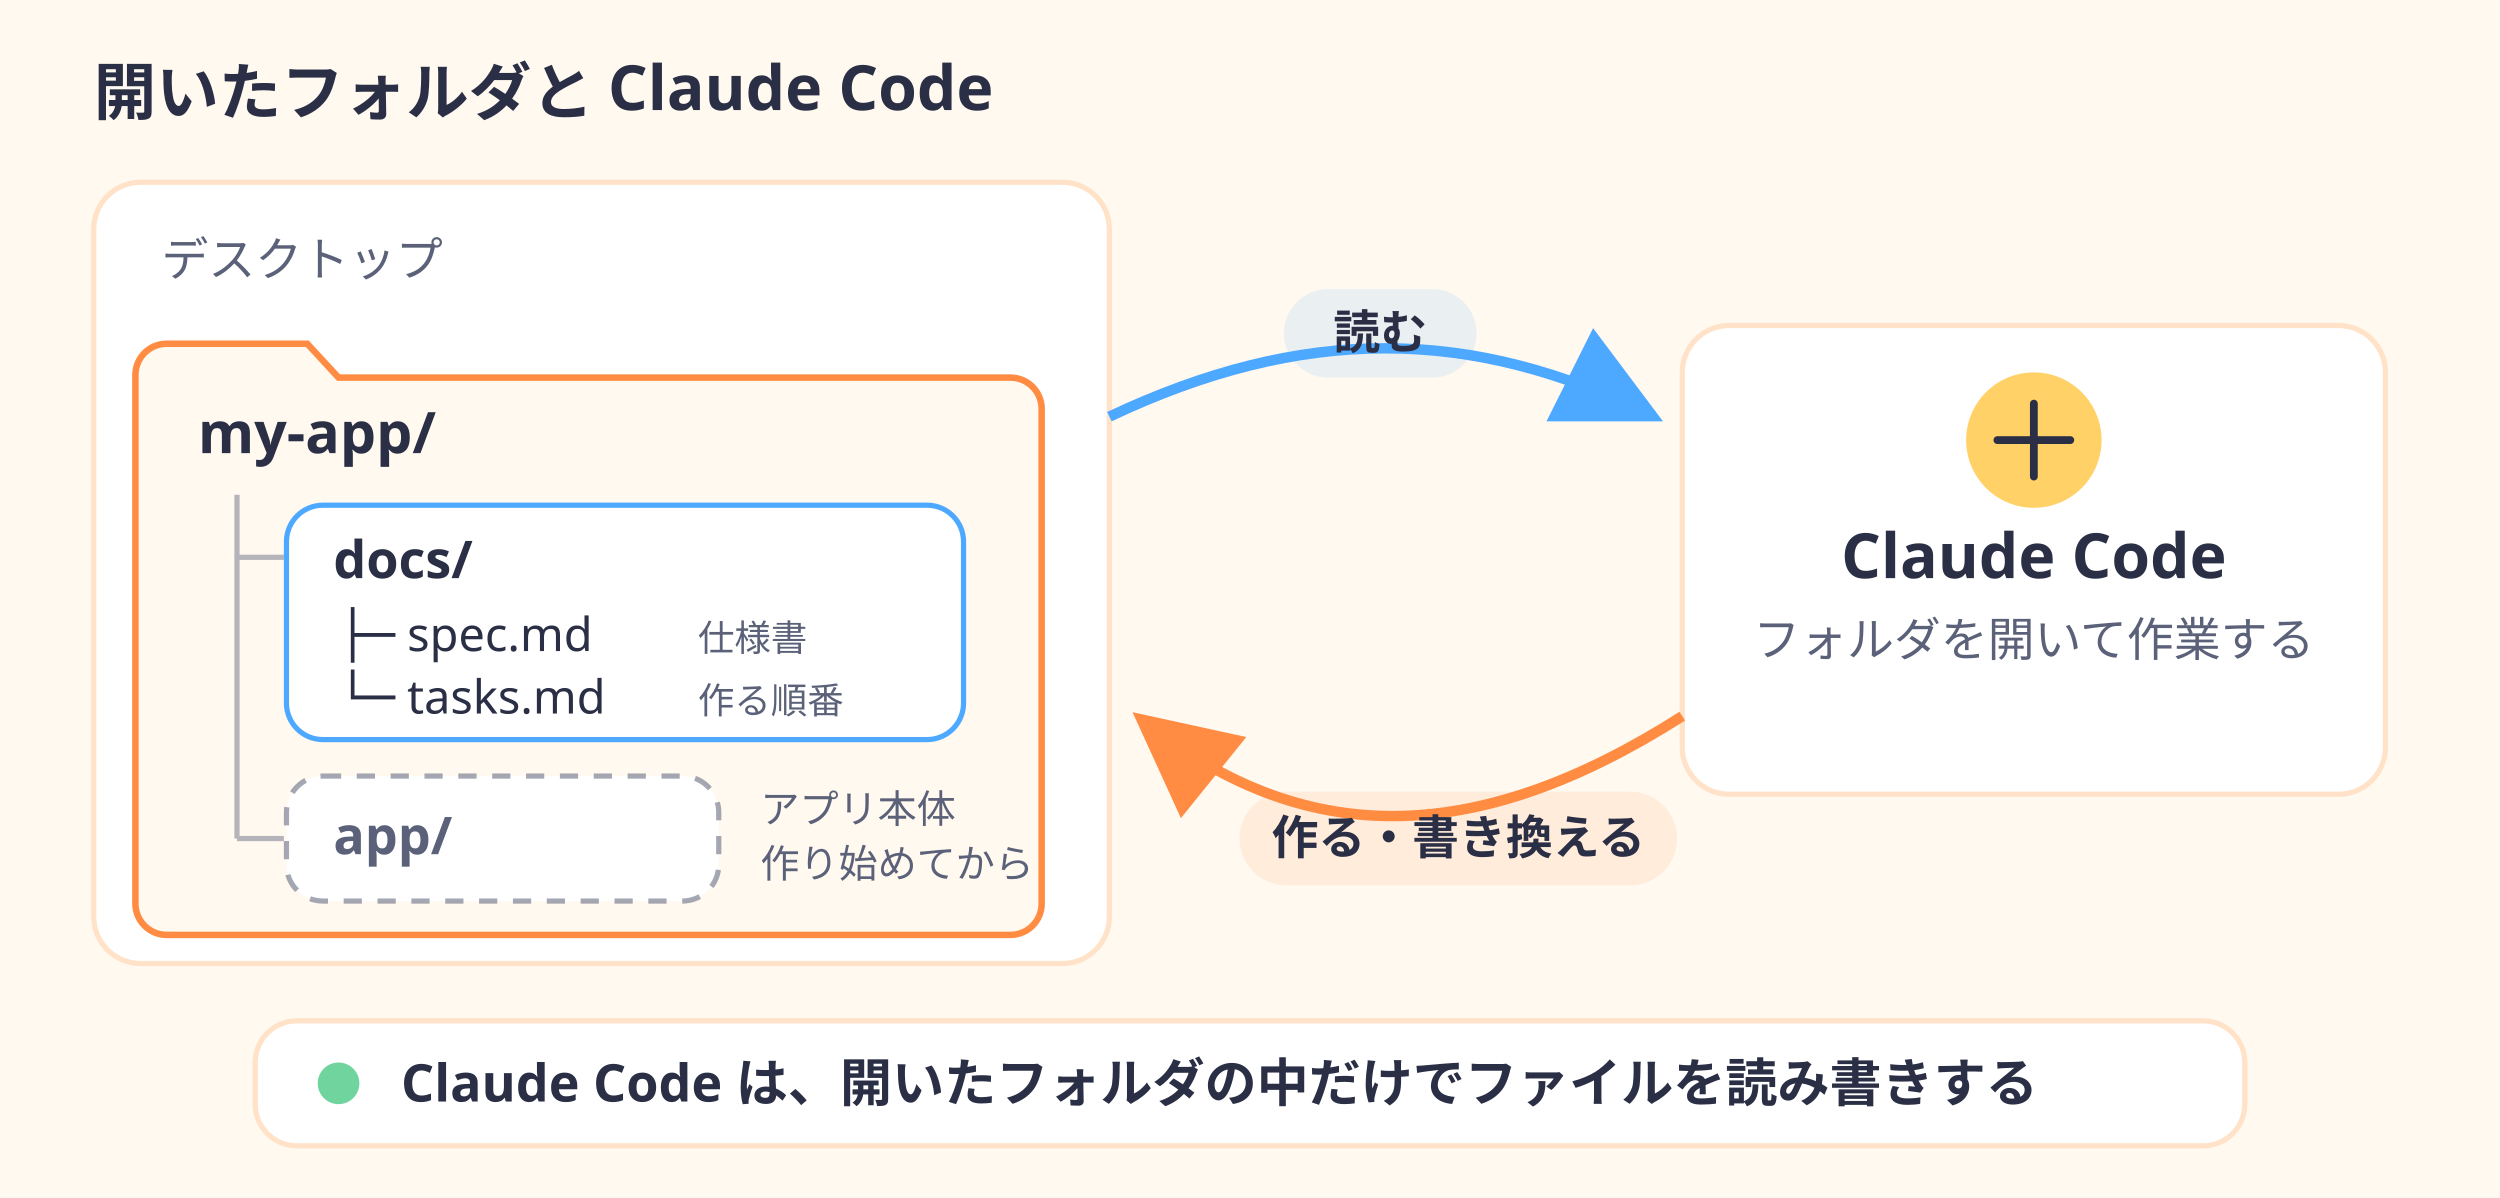
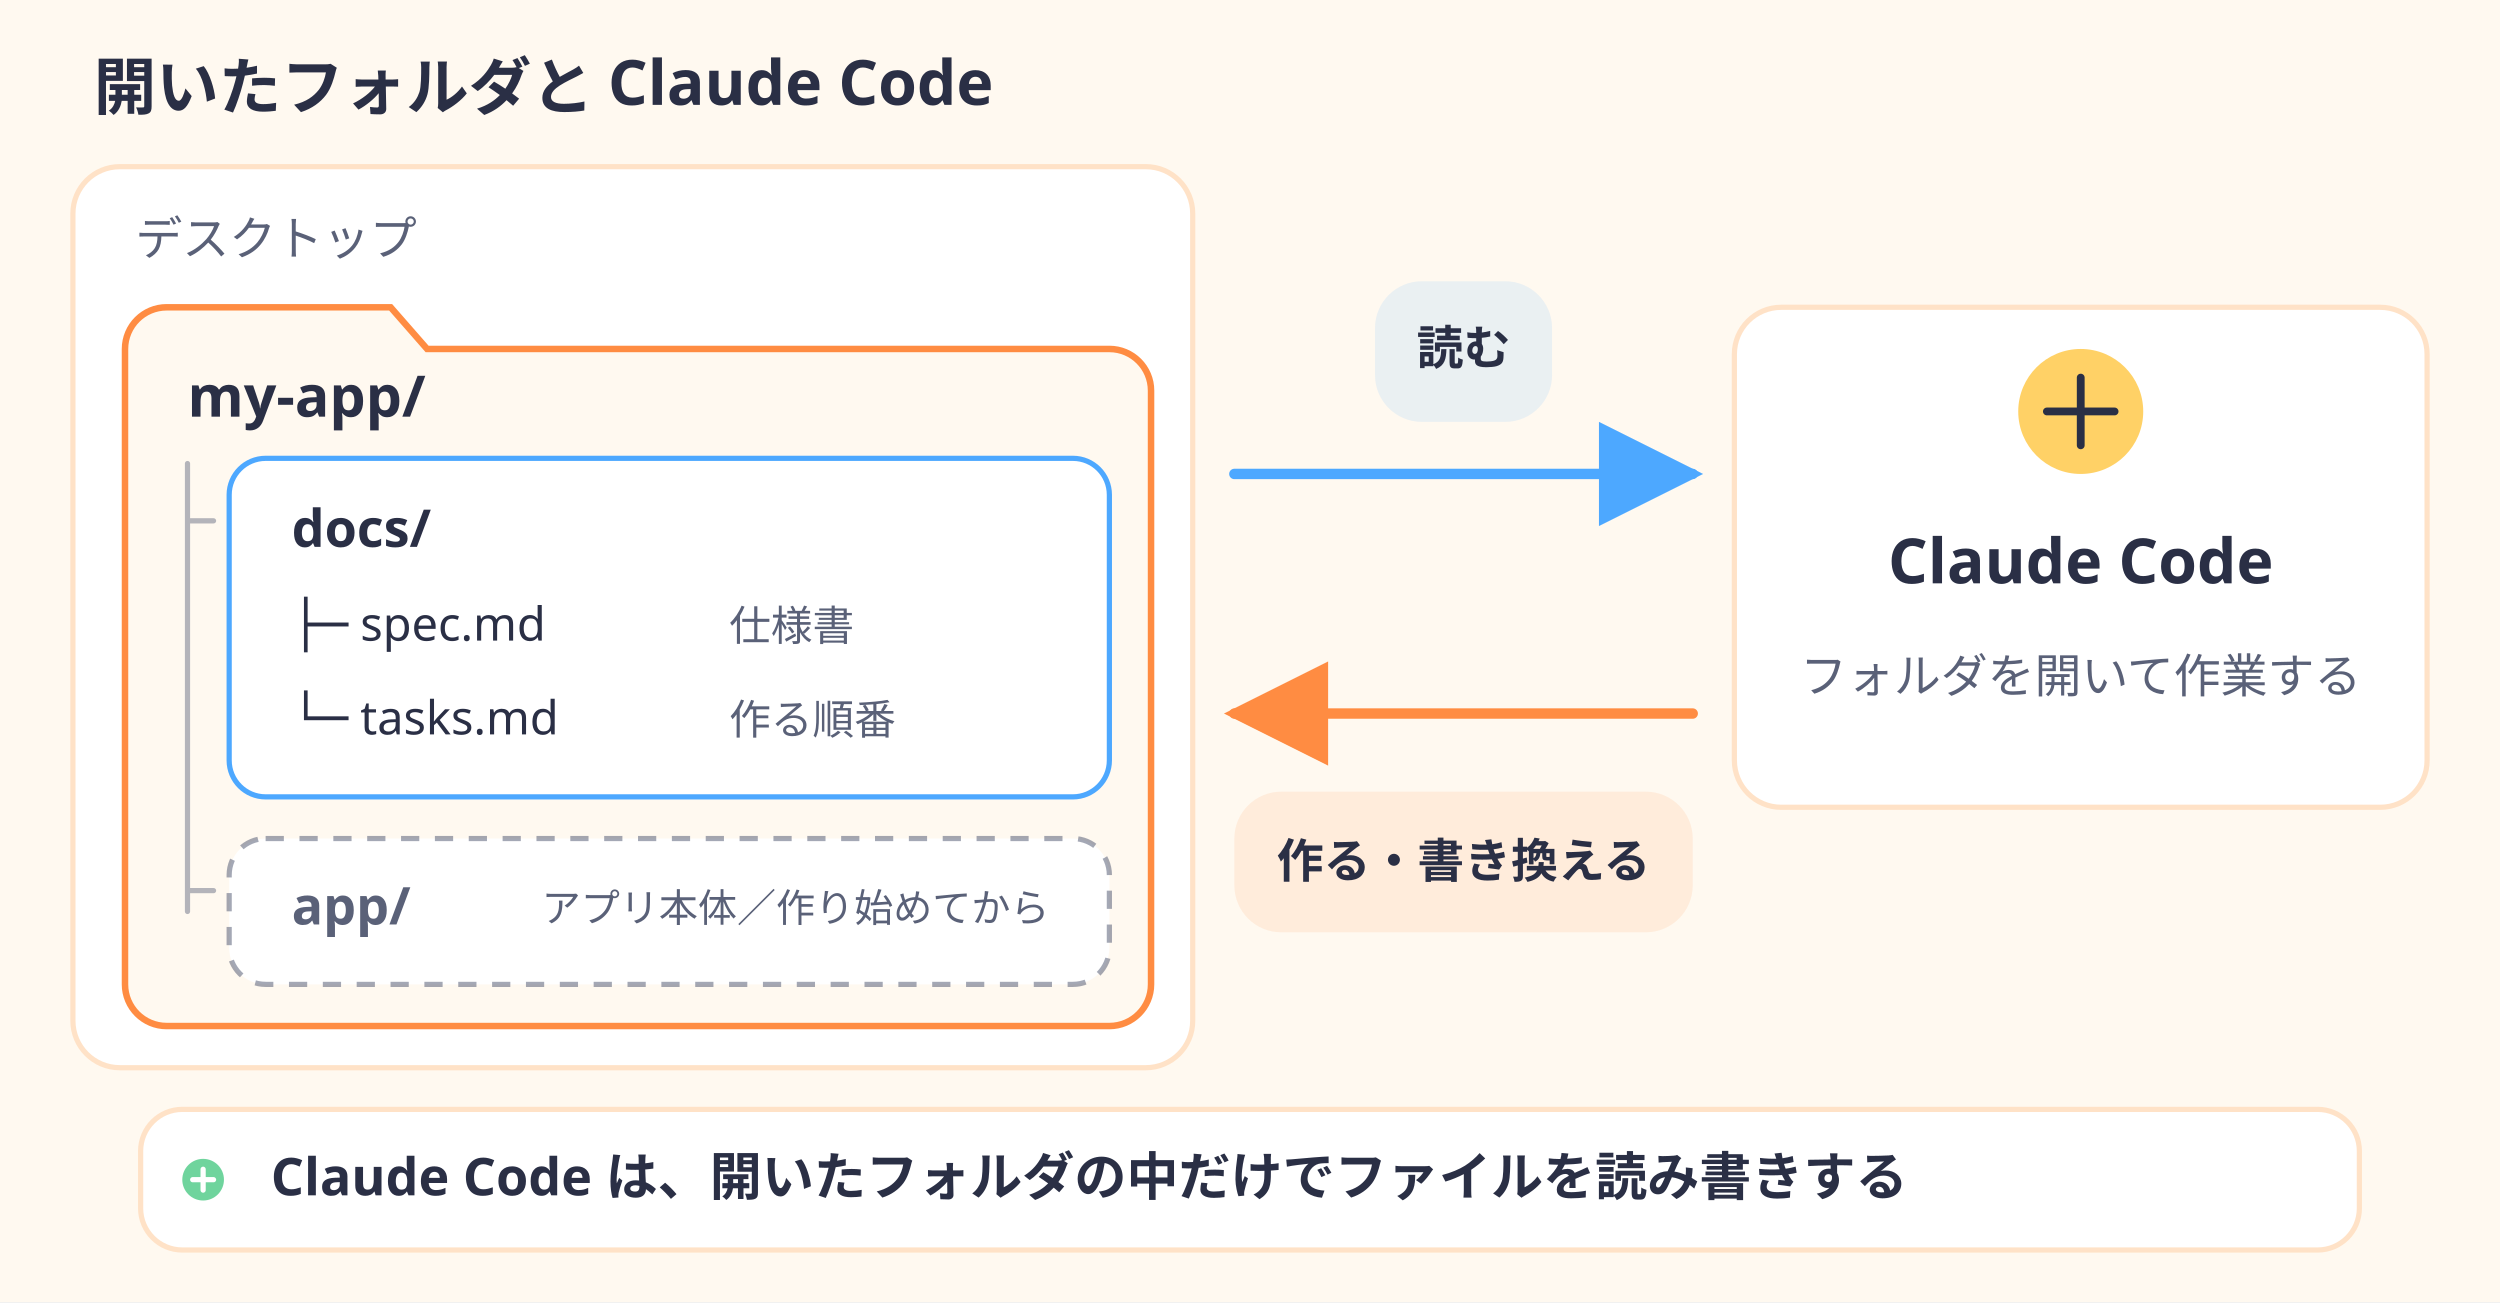
- <svg xmlns="http://www.w3.org/2000/svg" viewBox="0 0 960 460" role="img" aria-labelledby="title desc">
+ <svg xmlns="http://www.w3.org/2000/svg" viewBox="0 0 960 500" role="img" aria-labelledby="title desc">
  <defs>
    <marker id="arrow-blue" markerWidth="10" markerHeight="10" refX="9" refY="5" orient="auto" markerUnits="strokeWidth">
-       <path d="M0,0 L10,5 L0,10 Z" fill="#4DA8FF" />
+       <path d="M0 0L10 5L0 10Z" fill="#4DA8FF" />
    </marker>
    <marker id="arrow-orange" markerWidth="10" markerHeight="10" refX="9" refY="5" orient="auto" markerUnits="strokeWidth">
-       <path d="M0,0 L10,5 L0,10 Z" fill="#FF8C42" />
+       <path d="M0 0L10 5L0 10Z" fill="#FF8C42" />
    </marker>
  </defs>
-   <rect width="960" height="460" fill="#FFF9F0" />
+   <rect width="960" height="500" fill="#FFF9F0" />
  <g font-family="'Hiragino Kaku Gothic ProN','Hiragino Sans','Noto Sans JP',sans-serif" fill="#2A2F45">
-     <text x="36" y="44" font-size="24" font-weight="700">開いたフォルダと Claude Code</text>
-     <rect x="36" y="70" width="390" height="300" rx="18" fill="#FFFFFF" stroke="#FFE2C7" stroke-width="2" />
-     <text x="62" y="106" font-size="18" fill="#5A6178">デスクトップ</text>
-     <path d="M64 132h54l12 13h258a12 12 0 0 1 12 12v190a12 12 0 0 1-12 12H64a12 12 0 0 1-12-12V144a12 12 0 0 1 12-12Z" fill="#FFF9F0" stroke="#FF8C42" stroke-width="2.5" />
-     <text x="76" y="174" font-size="22" font-weight="700">my-app/</text>
-     <path d="M91 190v132M91 214h18M91 322h18" fill="none" stroke="#5A6178" stroke-opacity="0.45" stroke-width="2" />
-     <rect x="110" y="194" width="260" height="90" rx="14" fill="#FFFFFF" stroke="#4DA8FF" stroke-width="2" />
-     <text x="128" y="222" font-size="20" font-weight="700">docs/</text>
-     <text x="130" y="250" font-size="18">├─ spec.md</text>
-     <text x="268" y="250" font-size="14" fill="#5A6178">仕様書</text>
-     <text x="130" y="274" font-size="18">└─ tasks.md</text>
-     <text x="268" y="274" font-size="14" fill="#5A6178">作る順番</text>
-     <rect x="110" y="298" width="166" height="48" rx="14" fill="#FFFFFF" stroke="#5A6178" stroke-opacity="0.55" stroke-width="2" stroke-dasharray="7 6" />
-     <text x="128" y="328" font-size="20" font-weight="700" fill="#5A6178">app/</text>
-     <text x="292" y="316" font-size="15" fill="#5A6178">アプリ本体</text>
-     <text x="292" y="337" font-size="15" fill="#5A6178">作り始めてから</text>
-     <rect x="646" y="125" width="270" height="180" rx="18" fill="#FFFFFF" stroke="#FFE2C7" stroke-width="2" />
-     <circle cx="781" cy="169" r="26" fill="#FFD166" />
-     <path d="M767 169h28M781 155v28" stroke="#2A2F45" stroke-width="3" stroke-linecap="round" />
-     <text x="781" y="222" font-size="24" font-weight="700" text-anchor="middle">Claude Code</text>
-     <text x="781" y="252" font-size="18" fill="#5A6178" text-anchor="middle">フォルダを開いて作業する</text>
-     <path d="M426 160 C500 125 565 125 635 160" fill="none" stroke="#4DA8FF" stroke-width="4" marker-end="url(#arrow-blue)" />
-     <rect x="493" y="111" width="74" height="34" rx="17" fill="#4DA8FF" fill-opacity="0.12" />
-     <text x="530" y="134" font-size="18" font-weight="700" fill="#2A2F45" text-anchor="middle">読む</text>
-     <path d="M646 275 C566 326 500 326 438 276" fill="none" stroke="#FF8C42" stroke-width="4" marker-end="url(#arrow-orange)" />
-     <rect x="476" y="304" width="168" height="36" rx="18" fill="#FF8C42" fill-opacity="0.12" />
-     <text x="560" y="328" font-size="18" font-weight="700" text-anchor="middle">作る・書き換える</text>
-     <rect x="98" y="392" width="764" height="48" rx="16" fill="#FFFFFF" stroke="#FFE2C7" stroke-width="2" />
-     <circle cx="130" cy="416" r="8" fill="#6FD49D" />
-     <text x="154" y="423" font-size="20" font-weight="700">Claude Code は、開いたフォルダの中だけでファイルを読み書きする</text>
+     <text x="36" y="42" font-size="24" font-weight="700">開いたフォルダと Claude Code</text>
+     <rect x="28" y="64" width="430" height="346" rx="18" fill="#FFFFFF" stroke="#FFE2C7" stroke-width="2" />
+     <text x="52" y="98" font-size="18" fill="#5A6178">デスクトップ</text>
+     <path d="M64 118H150L164 134H426A16 16 0 0 1 442 150V378A16 16 0 0 1 426 394H64A16 16 0 0 1 48 378V134A16 16 0 0 1 64 118Z" fill="#FFF9F0" stroke="#FF8C42" stroke-width="2.5" />
+     <text x="72" y="160" font-size="22" font-weight="700">my-app/</text>
+     <path d="M72 178V350M72 200H82M72 342H82" fill="none" stroke="#5A6178" stroke-opacity="0.45" stroke-width="2" stroke-linecap="round" />
+     <rect x="88" y="176" width="338" height="130" rx="14" fill="#FFFFFF" stroke="#4DA8FF" stroke-width="2" />
+     <text x="112" y="210" font-size="20" font-weight="700">docs/</text>
+     <text x="112" y="246" font-size="18">├─ spec.md</text>
+     <text x="280" y="246" font-size="16" fill="#5A6178">仕様書</text>
+     <text x="112" y="282" font-size="18">└─ tasks.md</text>
+     <text x="280" y="282" font-size="16" fill="#5A6178">作る順番</text>
+     <rect x="88" y="322" width="338" height="56" rx="14" fill="#FFFFFF" stroke="#5A6178" stroke-opacity="0.55" stroke-width="2" stroke-dasharray="7 6" />
+     <text x="112" y="355" font-size="20" font-weight="700" fill="#5A6178">app/</text>
+     <text x="208" y="354" font-size="15" fill="#5A6178">アプリ本体／作り始めてから</text>
+     <rect x="666" y="118" width="266" height="192" rx="18" fill="#FFFFFF" stroke="#FFE2C7" stroke-width="2" />
+     <circle cx="799" cy="158" r="24" fill="#FFD166" />
+     <path d="M786 158H812M799 145V171" fill="none" stroke="#2A2F45" stroke-width="3" stroke-linecap="round" />
+     <text x="799" y="224" font-size="24" font-weight="700" text-anchor="middle">Claude Code</text>
+     <text x="799" y="266" font-size="18" fill="#5A6178" text-anchor="middle">フォルダを開いて作業する</text>
+     <path d="M474 182H650" fill="none" stroke="#4DA8FF" stroke-width="4" stroke-linecap="round" marker-end="url(#arrow-blue)" />
+     <rect x="528" y="108" width="68" height="54" rx="18" fill="#4DA8FF" fill-opacity="0.12" />
+     <text x="562" y="140" font-size="18" font-weight="700" text-anchor="middle">読む</text>
+     <path d="M650 274H474" fill="none" stroke="#FF8C42" stroke-width="4" stroke-linecap="round" marker-end="url(#arrow-orange)" />
+     <rect x="474" y="304" width="176" height="54" rx="18" fill="#FF8C42" fill-opacity="0.12" />
+     <text x="562" y="337" font-size="18" font-weight="700" text-anchor="middle">作る・書き換える</text>
+     <rect x="54" y="426" width="852" height="54" rx="16" fill="#FFFFFF" stroke="#FFE2C7" stroke-width="2" />
+     <circle cx="78" cy="453" r="8" fill="#6FD49D" />
+     <path d="M74 453H82M78 449V457" fill="none" stroke="#FFFFFF" stroke-width="2" stroke-linecap="round" />
+     <text x="104" y="459" font-size="20" font-weight="700">Claude Code は、開いたフォルダの中だけでファイルを読み書きする</text>
  </g>
</svg>
